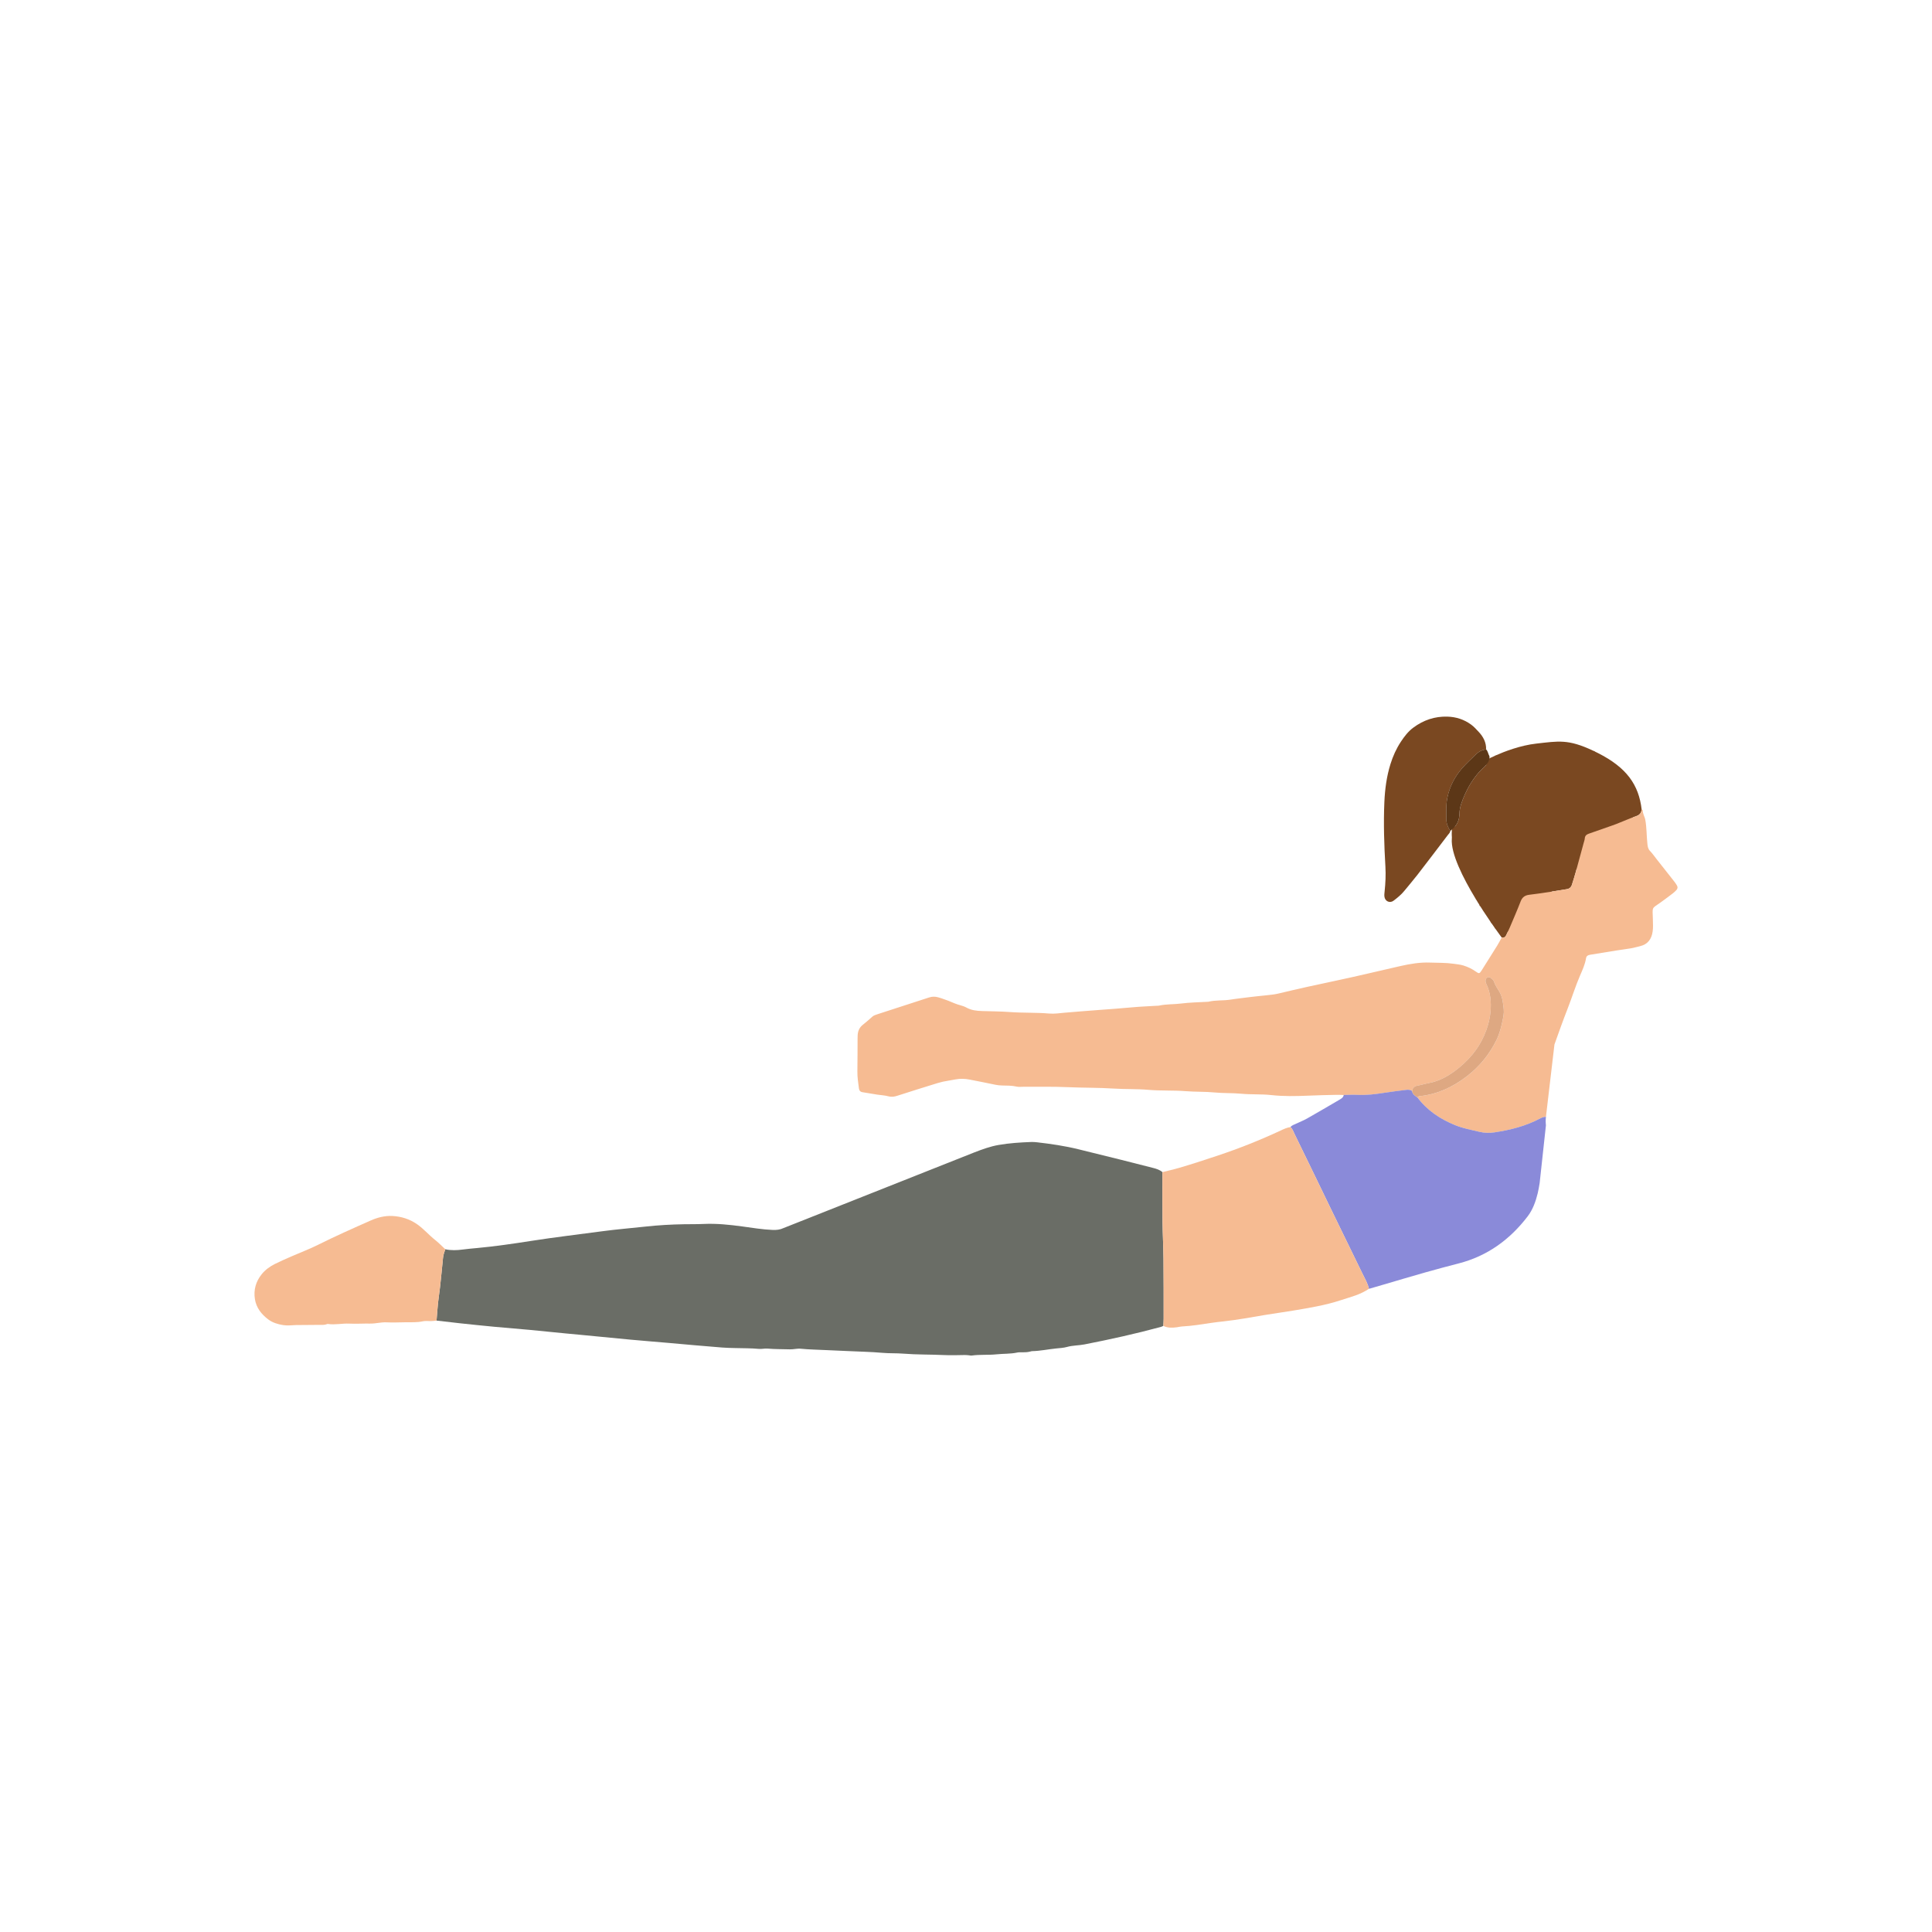
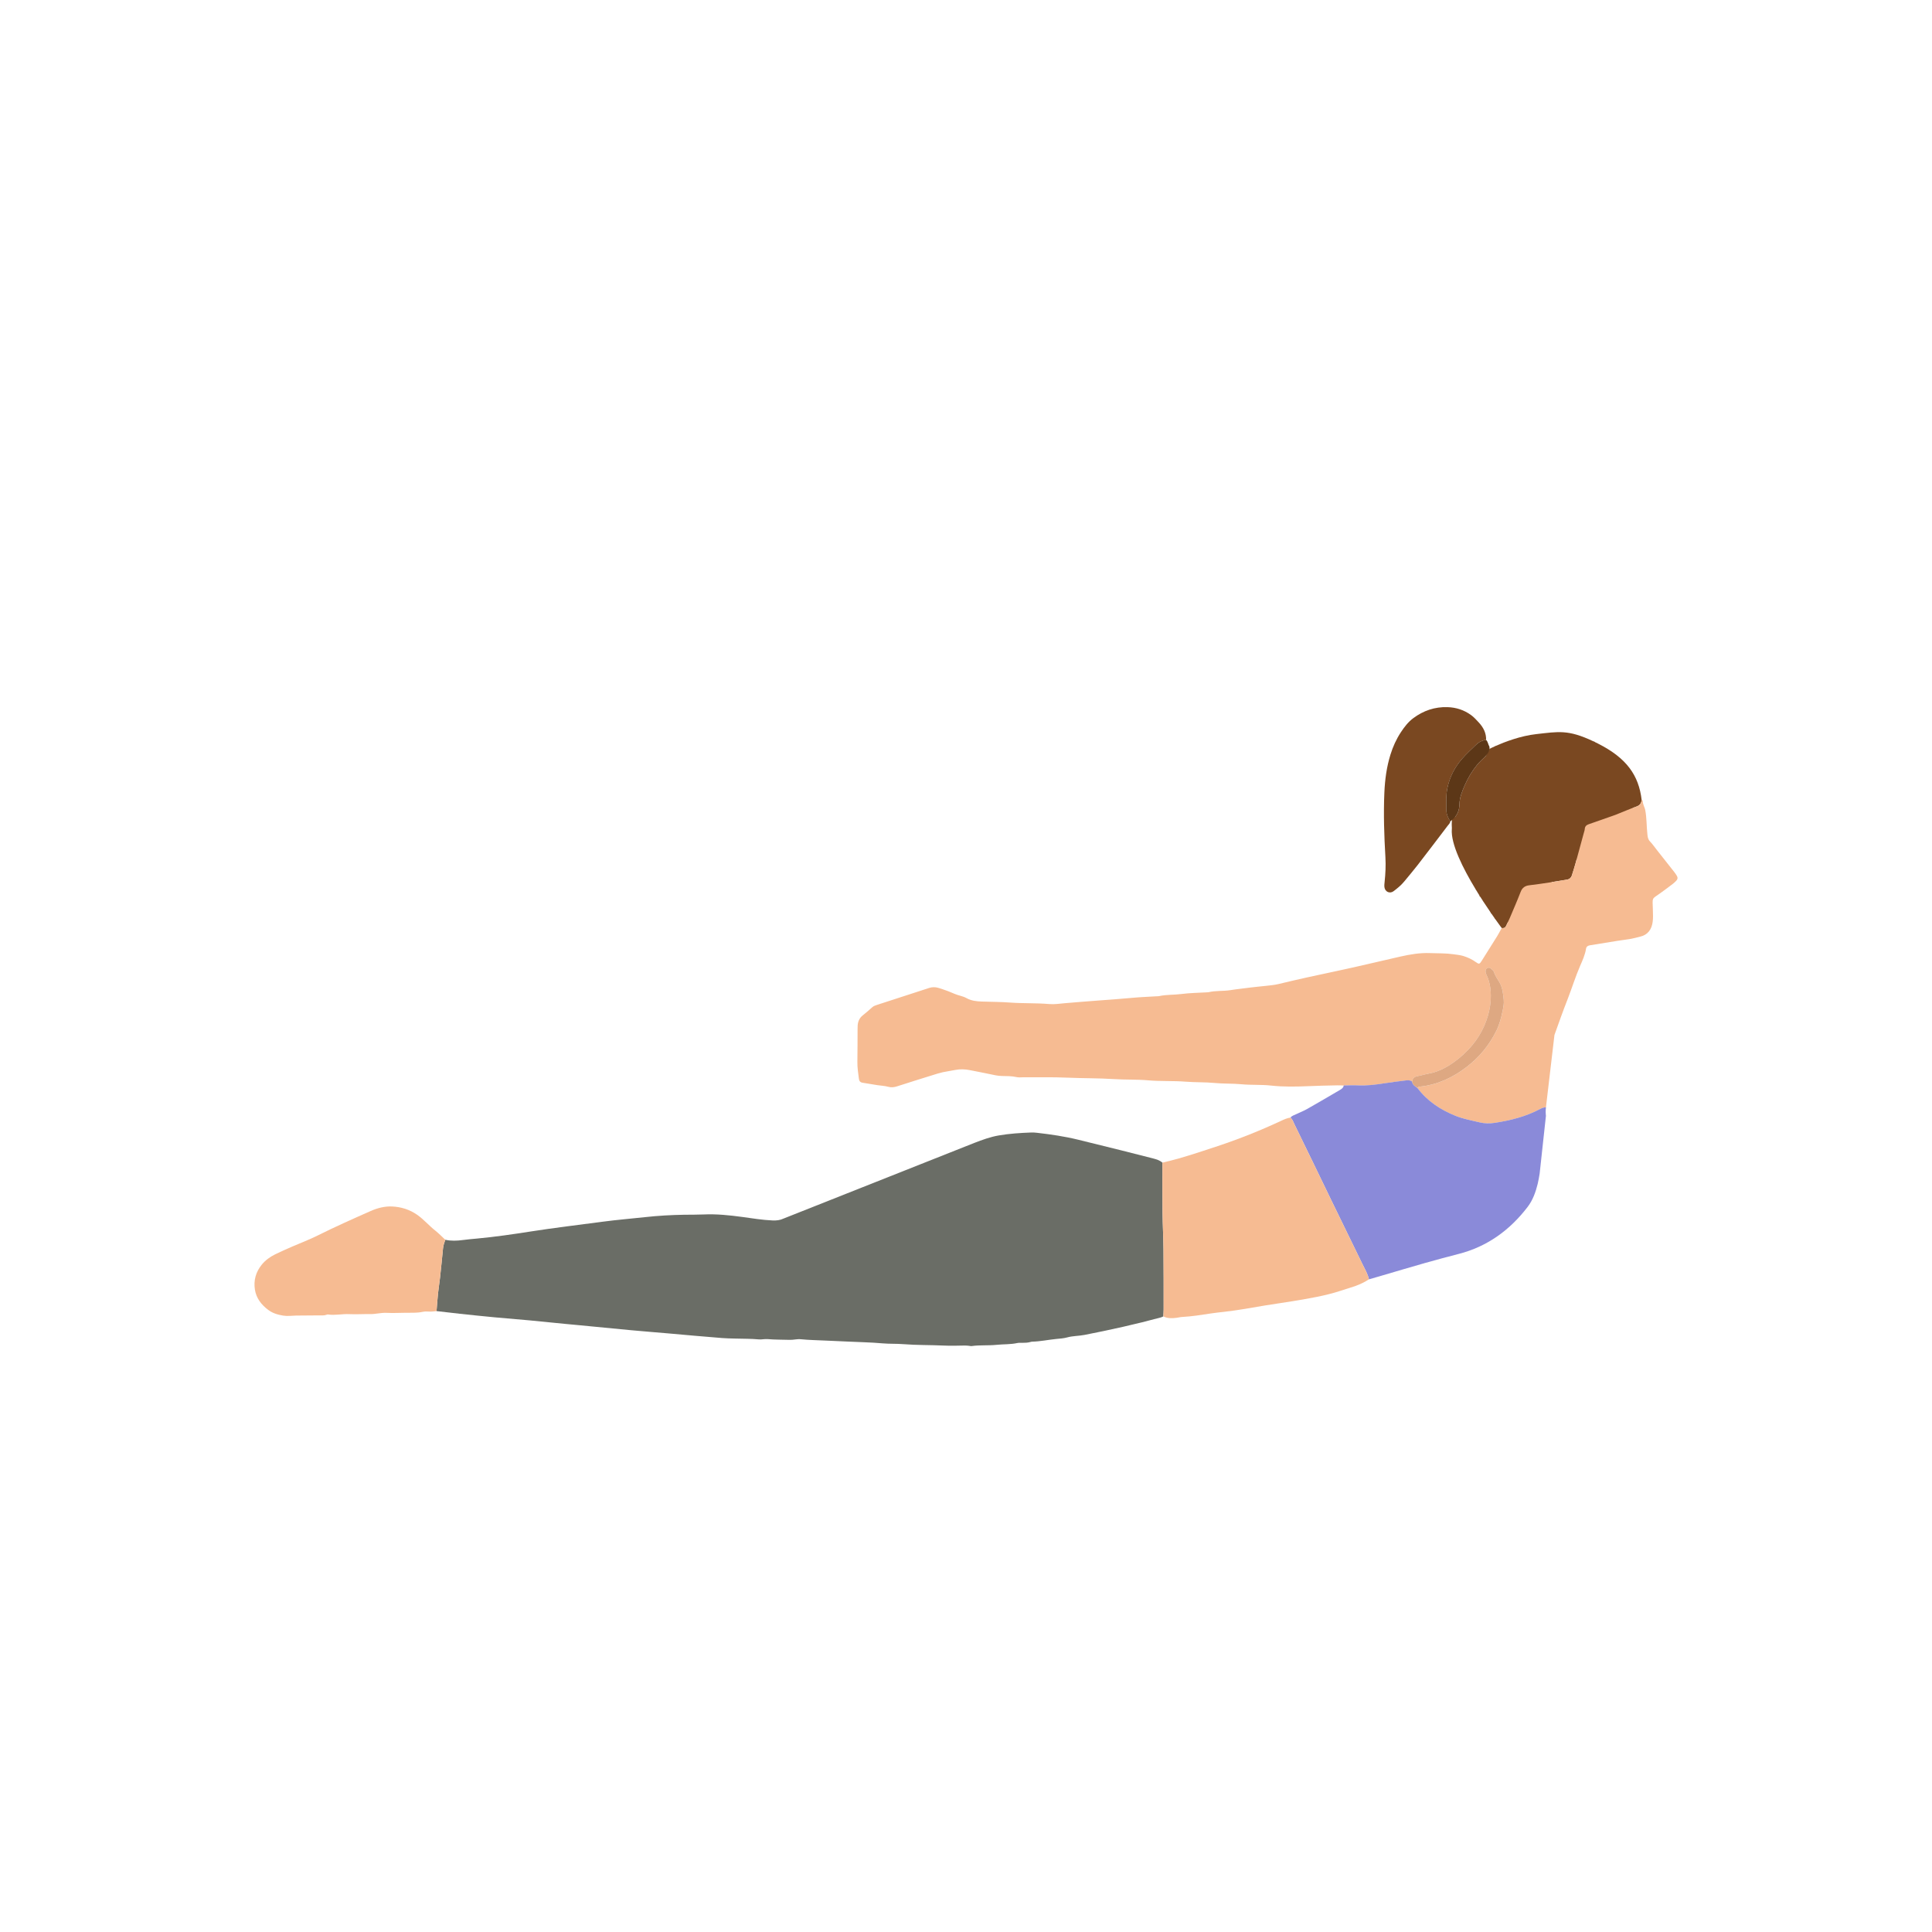
<svg xmlns="http://www.w3.org/2000/svg" width="500" height="500" viewBox="0 0 500 500" fill="none">
-   <path d="M375.733 217.043C375.786 216.366 375.649 216.571 375.744 214.68C375.765 214.257 376.22 214.059 376.64 213.794C377.339 212.916 377.681 211.875 377.702 210.612C377.734 208.863 378.404 207.219 379.102 205.62C379.917 203.758 380.958 202.022 382.239 200.449C382.874 199.666 383.625 198.971 384.348 198.265C384.422 198.195 384.493 198.12 384.56 198.046C385.138 196.928 385.495 196.251 385.495 196.251C385.495 196.251 386.031 195.972 386.938 195.566C386.941 195.556 386.948 195.545 386.952 195.535C387.019 195.513 387.082 195.492 387.149 195.471C389.358 194.497 393.471 192.899 397.602 192.441C403.31 191.806 405.811 191.224 412.249 194.254C412.419 194.321 412.585 194.388 412.754 194.459C412.758 194.476 412.765 194.487 412.768 194.504C413.022 194.628 413.28 194.755 413.548 194.889C420.97 198.632 424.12 203.102 424.861 209.512C424.755 210.355 424.382 210.887 423.5 211.191C423.235 211.283 422.97 211.385 422.706 211.48L408.013 224.91C407.935 225.193 407.857 225.478 407.78 225.761C407.48 226.844 407.145 227.916 406.803 228.989C406.598 229.631 406.157 230.012 405.462 230.114C404.189 230.304 402.922 230.53 401.649 230.728L390.197 241.198C390.053 241.498 389.901 241.798 389.76 242.101C389.531 242.581 389.139 242.715 388.642 242.623C388.642 242.623 387.978 241.745 386.952 240.295C386.938 240.295 386.924 240.292 386.906 240.292C386.86 240.207 386.814 240.126 386.772 240.041C386.532 239.699 386.271 239.325 385.996 238.926C385.971 238.919 385.95 238.912 385.925 238.905C385.84 238.757 385.759 238.605 385.675 238.454C385.17 237.716 384.627 236.908 384.062 236.044C383.95 235.878 383.837 235.716 383.724 235.55C383.724 235.54 383.724 235.533 383.724 235.522C383.516 235.201 383.304 234.873 383.092 234.538C383.043 234.51 382.997 234.485 382.948 234.46C382.909 234.351 382.874 234.238 382.835 234.132C382.715 233.942 382.595 233.748 382.475 233.553C382.45 233.532 382.429 233.511 382.404 233.494C382.408 233.476 382.408 233.465 382.411 233.448C382.274 233.225 382.14 233.007 382.002 232.781C381.988 232.774 381.974 232.767 381.956 232.76C381.935 232.707 381.911 232.654 381.889 232.597C378.612 227.189 375.434 220.861 375.73 217.047L375.733 217.043Z" fill="#7A4821" />
-   <path d="M202.759 317.829C201.877 318.249 200.935 318.348 199.954 318.306C197.301 318.196 194.687 317.755 192.063 317.399C188.764 316.951 185.459 316.605 182.118 316.757C180.428 316.835 178.735 316.803 177.041 316.831C173.655 316.887 170.279 317.081 166.913 317.452C163.272 317.854 159.614 318.143 155.988 318.63C149.789 319.466 143.573 320.186 137.393 321.156C132.771 321.879 128.139 322.557 123.479 322.99C122.244 323.103 121.006 323.209 119.778 323.375C118.261 323.58 116.751 323.64 115.245 323.312C114.973 324.049 114.727 324.783 114.649 325.576C114.409 328.085 114.159 330.589 113.883 333.091C113.732 334.48 113.499 335.86 113.354 337.25C113.199 338.753 113.1 340.259 112.977 341.765C114.991 341.998 117.002 342.245 119.016 342.46C121.98 342.778 124.947 343.088 127.913 343.367C130.997 343.656 134.083 343.893 137.163 344.178C140.243 344.464 143.323 344.789 146.403 345.092C147.634 345.212 148.868 345.318 150.1 345.438C154.464 345.858 158.824 346.299 163.188 346.701C166.433 347.001 169.682 347.255 172.931 347.537C177.585 347.939 182.231 348.391 186.887 348.74C189.071 348.902 191.269 348.87 193.46 348.937C194.416 348.966 195.375 348.987 196.324 349.086C197.114 349.167 197.869 348.948 198.674 349.018C200.572 349.184 202.487 349.145 204.396 349.209C205.345 349.241 206.258 348.955 207.236 349.05C209.412 349.265 211.607 349.294 213.794 349.403C215.582 349.495 217.382 349.551 219.174 349.643C222.253 349.802 225.34 349.84 228.416 350.116C230.205 350.274 232.015 350.179 233.803 350.324C237.289 350.606 240.781 350.521 244.267 350.687C246.059 350.772 247.84 350.712 249.629 350.68C249.964 350.673 250.303 350.708 250.638 350.733C250.917 350.754 251.206 350.849 251.474 350.814C253.605 350.514 255.76 350.722 257.881 350.5C259.673 350.31 261.489 350.423 263.264 350.034C263.698 349.939 264.164 349.982 264.612 349.978C265.289 349.975 265.966 349.96 266.626 349.777C266.788 349.731 266.958 349.678 267.123 349.675C269.215 349.632 271.261 349.188 273.332 348.98C274.288 348.884 275.248 348.839 276.172 348.581C277.65 348.168 279.188 348.221 280.684 347.928C287.323 346.63 293.924 345.17 300.45 343.399C300.666 343.339 300.867 343.226 301.071 343.138C301.099 342.52 301.152 341.903 301.152 341.286C301.149 336.114 301.163 330.939 301.11 325.767C301.078 322.564 300.898 319.364 300.863 316.164C300.814 311.892 300.842 307.62 300.838 303.348C300.133 302.737 299.261 302.476 298.39 302.251C295.61 301.527 292.82 300.825 290.033 300.13C286.371 299.217 282.706 298.314 279.04 297.414C275.53 296.553 271.963 296.035 268.376 295.622C267.871 295.565 267.36 295.527 266.855 295.548C264.04 295.654 261.239 295.83 258.445 296.313C256.251 296.694 254.208 297.449 252.158 298.24" fill="#6A6D66" />
-   <path d="M400.093 289.049C399.507 289.014 399.002 289.24 398.498 289.508C394.826 291.448 390.857 292.443 386.786 293.057C385.512 293.251 384.214 293.233 382.933 292.93C380.806 292.422 378.658 292.041 376.608 291.205C372.731 289.624 369.355 287.409 366.826 284.015C366.974 283.835 367.15 283.712 367.39 283.691C371.944 283.228 375.91 281.383 379.519 278.628C382.849 276.088 385.421 272.949 387.273 269.202C388.052 267.625 388.486 265.942 388.842 264.231C389.051 263.24 389.28 262.249 389.171 261.229C389.001 259.67 388.888 258.104 388.066 256.692C387.562 255.821 386.945 255.017 386.641 254.022C386.525 253.637 386.087 253.323 385.738 253.048C385.262 252.674 384.556 253.034 384.475 253.655C384.429 254.004 384.503 254.322 384.655 254.636C385.77 256.939 385.971 259.409 385.745 261.889C385.597 263.498 385.198 265.096 384.644 266.634C383.279 270.451 380.887 273.584 377.836 276.134C375.465 278.113 372.812 279.761 369.655 280.329C368.72 280.498 367.806 280.794 366.868 280.96C366.028 281.108 365.552 281.535 365.453 282.382C364.966 282.008 364.405 282.008 363.841 282.078C361.947 282.322 360.052 282.541 358.165 282.84C355.893 283.2 353.603 283.479 351.286 283.355C350.111 283.292 348.926 283.373 347.747 283.387C347.183 283.37 346.622 283.334 346.057 283.341C343.525 283.38 340.992 283.458 338.459 283.56C335.315 283.691 332.162 283.754 329.004 283.405C326.439 283.119 323.832 283.303 321.243 283.056C318.95 282.837 316.636 282.953 314.325 282.728C311.863 282.488 309.379 282.597 306.903 282.396C303.65 282.135 300.376 282.332 297.109 282.043C294.196 281.789 291.26 281.916 288.329 281.726C284.286 281.465 280.222 281.532 276.165 281.352C272.334 281.182 268.496 281.281 264.657 281.26C264.149 281.26 263.624 281.331 263.14 281.218C261.86 280.918 260.565 280.957 259.27 280.921C258.706 280.904 258.156 280.851 257.598 280.731C255.4 280.262 253.189 279.842 250.984 279.404C249.752 279.161 248.511 279.112 247.283 279.348C246.676 279.464 246.073 279.584 245.459 279.676C244.517 279.817 243.575 280.018 242.662 280.297C239.162 281.369 235.673 282.474 232.188 283.592C231.422 283.835 230.71 283.945 229.891 283.719C228.977 283.465 228.004 283.44 227.058 283.292C225.781 283.091 224.511 282.855 223.231 282.664C222.624 282.572 222.359 282.227 222.285 281.659C222.105 280.205 221.865 278.766 221.89 277.291C221.936 274.473 221.925 271.65 221.939 268.828C221.939 268.602 221.95 268.376 221.954 268.151C221.968 266.965 222.338 265.96 223.315 265.201C224.158 264.545 224.956 263.829 225.757 263.117C226.109 262.803 226.533 262.665 226.959 262.524C231.461 261.06 235.966 259.613 240.46 258.139C241.243 257.881 242.005 257.881 242.785 258.1C243.11 258.192 243.434 258.291 243.755 258.396C244.877 258.77 245.978 259.19 247.064 259.67C248.038 260.1 249.163 260.231 250.081 260.742C251.372 261.466 252.719 261.61 254.13 261.656C256.551 261.734 258.967 261.737 261.391 261.917C264.756 262.168 268.146 262.009 271.522 262.302C272.867 262.418 274.214 262.206 275.562 262.086C278.419 261.836 281.28 261.617 284.138 261.399C287.055 261.176 289.973 260.986 292.883 260.707C295.01 260.506 297.152 260.425 299.286 260.294C299.512 260.28 299.745 260.301 299.96 260.252C301.84 259.832 303.77 259.956 305.668 259.712C307.897 259.423 310.159 259.405 312.406 259.268C312.519 259.261 312.635 259.271 312.745 259.247C314.618 258.784 316.555 259.007 318.453 258.7C320.111 258.432 321.793 258.276 323.466 258.044C324.859 257.85 326.263 257.758 327.66 257.592C328.722 257.469 329.798 257.384 330.828 257.133C335.859 255.92 340.914 254.809 345.98 253.747C351.483 252.593 356.948 251.242 362.437 250.011C364.963 249.443 367.51 249.009 370.128 249.115C372.153 249.196 374.177 249.125 376.199 249.422C377.035 249.545 377.871 249.612 378.686 249.859C379.882 250.226 380.99 250.748 382.009 251.485C382.768 252.036 382.919 251.976 383.452 251.133C384.81 248.991 386.161 246.846 387.495 244.691C387.908 244.024 388.257 243.319 388.638 242.631C389.135 242.722 389.527 242.592 389.756 242.109C390.07 241.449 390.405 240.803 390.691 240.133C391.658 237.854 392.649 235.586 393.541 233.275C393.961 232.185 394.667 231.695 395.782 231.564C397.57 231.356 399.352 231.088 401.133 230.82C402.58 230.605 404.015 230.336 405.462 230.121C406.157 230.019 406.598 229.638 406.802 228.996C407.145 227.927 407.48 226.851 407.78 225.768C408.485 223.224 409.17 220.674 409.861 218.127C409.963 217.749 410.111 217.372 410.136 216.987C410.182 216.317 410.57 215.975 411.138 215.774C412.838 215.174 414.542 214.581 416.246 213.985C416.938 213.742 417.633 213.512 418.31 213.248C420.039 212.567 421.743 211.805 423.496 211.202C424.378 210.898 424.752 210.366 424.858 209.522C424.96 209.561 425.15 209.604 425.147 209.635C425.083 210.556 425.644 211.315 425.803 212.182C426.181 214.239 426.114 216.328 426.346 218.391C426.424 219.083 426.495 219.679 427.017 220.222C427.676 220.91 428.223 221.707 428.816 222.455C430.315 224.353 431.818 226.248 433.31 228.153C433.554 228.46 433.769 228.791 433.973 229.126C434.245 229.567 434.192 229.994 433.836 230.361C433.564 230.643 433.282 230.929 432.972 231.165C431.896 231.984 430.82 232.799 429.719 233.582C427.394 235.236 427.659 234.559 427.761 237.882C427.786 239.216 427.849 239.999 427.708 241.04C427.443 242.991 426.47 244.398 424.438 244.871C423.672 245.047 422.917 245.28 422.145 245.414C420.928 245.626 419.7 245.767 418.483 245.961C416.155 246.331 413.83 246.726 411.501 247.093C410.937 247.182 410.556 247.414 410.461 248.011C410.21 249.584 409.54 251.034 408.919 252.463C407.709 255.25 406.827 258.153 405.723 260.979C404.516 264.066 403.398 267.184 402.29 270.31L400.086 289.067" fill="#F6BB92" />
-   <path d="M400.085 291.229C400.008 290.502 399.99 289.775 400.096 289.045C399.51 289.01 399.006 289.236 398.501 289.504C394.829 291.444 390.86 292.439 386.789 293.053C385.515 293.247 384.217 293.229 382.937 292.926C380.809 292.418 378.661 292.037 376.611 291.201C372.734 289.62 369.358 287.405 366.829 284.011C366.24 283.577 365.559 283.214 365.463 282.367C364.977 281.993 364.416 281.993 363.851 282.064C361.957 282.307 360.062 282.526 358.175 282.826C355.903 283.185 353.614 283.464 351.296 283.341C350.121 283.277 348.936 283.358 347.757 283.372C347.666 284.011 347.172 284.304 346.689 284.586C343.891 286.223 341.094 287.867 338.275 289.465C337.354 289.987 336.352 290.368 335.396 290.83C334.899 291.074 334.331 291.204 333.974 291.687C334.514 292.146 334.705 292.813 334.997 293.412C336.684 296.849 338.352 300.292 340.021 303.735C341.492 306.772 342.953 309.817 344.431 312.851C347.14 318.414 349.867 323.963 352.562 329.533C353.197 330.842 353.966 332.102 354.284 333.552C355.473 333.206 356.662 332.864 357.85 332.514C361.526 331.438 365.195 330.338 368.882 329.294C371.75 328.479 374.632 327.713 377.521 326.969C384.926 325.06 390.736 320.823 395.337 314.823C396.698 313.048 397.429 310.967 397.958 308.822C398.173 307.947 398.311 307.054 398.462 306.165" fill="#8A8AD9" />
-   <path d="M354.277 333.552C353.96 332.102 353.187 330.846 352.556 329.534C349.861 323.963 347.134 318.414 344.424 312.851C342.946 309.817 341.489 306.772 340.015 303.735C338.346 300.292 336.677 296.849 334.991 293.413C334.698 292.813 334.504 292.146 333.968 291.688C333.061 291.807 332.25 292.199 331.435 292.58C326.136 295.049 320.721 297.208 315.172 299.057C311.817 300.175 308.462 301.283 305.068 302.267C303.671 302.673 302.246 302.987 300.838 303.347C300.842 307.619 300.814 311.891 300.863 316.163C300.898 319.367 301.078 322.566 301.11 325.766C301.163 330.938 301.149 336.113 301.152 341.285C301.152 341.902 301.1 342.519 301.071 343.137C302.179 343.705 303.354 343.648 304.539 343.5C304.984 343.444 305.421 343.313 305.866 343.292C308.448 343.154 310.995 342.742 313.546 342.354C314.6 342.195 315.662 342.082 316.717 341.965C320.344 341.567 323.924 340.893 327.519 340.29C329.897 339.891 332.289 339.584 334.666 339.182C338.815 338.48 342.971 337.82 346.985 336.494C348.266 336.071 349.557 335.704 350.831 335.249C352.055 334.811 353.198 334.257 354.277 333.548V333.552Z" fill="#F6BB92" />
-   <path d="M112.977 341.768C113.1 340.262 113.199 338.756 113.354 337.253C113.499 335.863 113.732 334.483 113.883 333.093C114.159 330.592 114.409 328.084 114.649 325.579C114.723 324.786 114.973 324.048 115.245 323.314C114.384 322.517 113.569 321.66 112.649 320.933C111.015 319.646 109.668 318.037 107.953 316.837C106.002 315.472 103.787 314.798 101.487 314.693C99.599 314.608 97.723 315.07 95.934 315.864C91.351 317.892 86.776 319.924 82.292 322.164C80.133 323.244 77.858 324.094 75.642 325.064C74.146 325.72 72.647 326.362 71.187 327.089C69.871 327.745 68.668 328.603 67.74 329.753C66.216 331.637 65.588 333.827 65.973 336.223C66.329 338.449 67.634 340.114 69.405 341.451C70.566 342.326 71.875 342.703 73.289 342.936C74.418 343.119 75.508 342.947 76.616 342.925C78.644 342.89 80.673 342.89 82.701 342.876C83.319 342.873 83.943 342.943 84.539 342.703C84.642 342.661 84.765 342.622 84.867 342.64C86.712 342.922 88.547 342.46 90.395 342.551C92.195 342.64 94.001 342.506 95.803 342.541C97.218 342.569 98.58 342.156 100.002 342.22C101.631 342.294 103.268 342.23 104.905 342.202C106.419 342.178 107.936 342.283 109.445 341.948C110.144 341.793 110.906 341.92 111.636 341.892C112.084 341.878 112.529 341.818 112.977 341.775V341.768Z" fill="#F6BB92" />
-   <path d="M384.605 193.954C384.655 192.148 383.879 190.684 382.686 189.407C382.072 188.747 381.473 188.077 380.739 187.537C378.908 186.197 376.865 185.533 374.6 185.463C371.313 185.364 368.399 186.359 365.774 188.303C364.437 189.294 363.442 190.596 362.546 191.957C361.364 193.75 360.489 195.69 359.847 197.757C358.852 200.96 358.422 204.224 358.274 207.564C358.027 213.149 358.221 218.719 358.542 224.29C358.665 226.438 358.563 228.569 358.337 230.7C358.291 231.144 358.232 231.606 358.288 232.044C358.443 233.271 359.696 233.836 360.676 233.084C361.657 232.333 362.624 231.553 363.414 230.583C364.55 229.183 365.735 227.821 366.836 226.396C369.457 223.009 372.043 219.598 374.636 216.186C374.904 215.833 375.264 215.53 375.345 215.057C374.71 214.112 374.308 213.057 374.304 211.928C374.297 210.087 374.198 208.249 374.586 206.404C375.19 203.522 376.495 201.024 378.389 198.837C379.49 197.567 380.746 196.427 381.952 195.252C382.69 194.536 383.554 194.039 384.612 193.954H384.605Z" fill="#7A4821" />
-   <path d="M384.606 193.954C383.551 194.038 382.683 194.536 381.946 195.252C380.739 196.427 379.483 197.566 378.383 198.836C376.485 201.023 375.179 203.521 374.58 206.403C374.195 208.248 374.294 210.086 374.297 211.928C374.297 213.057 374.703 214.108 375.338 215.057C375.472 214.93 375.61 214.806 375.744 214.679C377.056 213.639 377.67 212.33 377.702 210.612C377.733 208.862 378.404 207.218 379.102 205.62C379.917 203.757 380.958 202.022 382.238 200.448C382.873 199.665 383.625 198.97 384.348 198.265C384.93 197.697 385.357 197.062 385.498 196.25C385.484 196.06 385.47 195.869 385.456 195.679C385.117 195.128 385.099 194.423 384.606 193.95V193.954Z" fill="#5C3717" />
-   <path d="M365.457 282.367C365.552 283.214 366.233 283.574 366.822 284.011C366.97 283.831 367.147 283.708 367.387 283.687C371.941 283.225 375.906 281.38 379.515 278.624C382.845 276.084 385.417 272.945 387.269 269.198C388.049 267.621 388.483 265.939 388.839 264.228C389.047 263.236 389.276 262.245 389.167 261.225C388.998 259.666 388.885 258.1 388.063 256.689C387.558 255.817 386.941 255.013 386.638 254.018C386.521 253.634 386.084 253.32 385.735 253.044C385.258 252.671 384.553 253.03 384.472 253.651C384.426 254.001 384.5 254.318 384.652 254.632C385.766 256.936 385.967 259.405 385.742 261.885C385.593 263.494 385.195 265.092 384.641 266.63C383.276 270.447 380.884 273.58 377.832 276.13C375.462 278.109 372.809 279.757 369.651 280.325C368.717 280.494 367.803 280.791 366.864 280.956C366.025 281.104 365.549 281.531 365.45 282.378L365.457 282.367Z" fill="#DEA882" />
+   <path d="M375.733 214.587C375.786 213.91 375.649 214.115 375.744 212.224C375.765 211.8 376.22 211.603 376.64 211.338C377.339 210.46 377.681 209.419 377.702 208.156C377.734 206.406 378.404 204.763 379.102 203.164C379.917 201.302 380.958 199.566 382.239 197.993C382.874 197.21 383.625 196.515 384.348 195.809C384.422 195.738 384.493 195.664 384.56 195.59C385.138 194.472 385.495 193.795 385.495 193.795C385.495 193.795 386.031 193.516 386.938 193.11C386.941 193.1 386.948 193.089 386.952 193.079C387.019 193.057 387.082 193.036 387.149 193.015C389.358 192.041 393.471 190.443 397.602 189.985C403.31 189.35 405.811 188.768 412.249 191.798C412.419 191.865 412.585 191.932 412.754 192.003C412.758 192.02 412.765 192.031 412.768 192.048C413.022 192.172 413.28 192.299 413.548 192.433C420.97 196.176 424.12 200.646 424.861 207.056C424.755 207.899 424.382 208.431 423.5 208.735C423.235 208.827 422.97 208.929 422.706 209.024L408.013 222.454C407.935 222.737 407.857 223.022 407.78 223.305C407.48 224.388 407.145 225.46 406.803 226.532C406.598 227.175 406.157 227.556 405.462 227.658C404.189 227.848 402.922 228.074 401.649 228.272L390.197 238.742C390.053 239.042 389.901 239.342 389.76 239.645C389.531 240.125 389.139 240.259 388.642 240.167C388.642 240.167 387.978 239.289 386.952 237.839C386.938 237.839 386.924 237.836 386.906 237.836C386.86 237.751 386.814 237.67 386.772 237.585C386.532 237.243 386.271 236.869 385.996 236.47C385.971 236.463 385.95 236.456 385.925 236.449C385.84 236.301 385.759 236.149 385.675 235.998C385.17 235.26 384.627 234.452 384.062 233.588C383.95 233.422 383.837 233.26 383.724 233.094C383.724 233.084 383.724 233.077 383.724 233.066C383.516 232.745 383.304 232.417 383.092 232.082C383.043 232.053 382.997 232.029 382.948 232.004C382.909 231.895 382.874 231.782 382.835 231.676C382.715 231.486 382.595 231.291 382.475 231.097C382.45 231.076 382.429 231.055 382.404 231.037C382.408 231.02 382.408 231.009 382.411 230.992C382.274 230.769 382.14 230.551 382.002 230.325C381.988 230.318 381.974 230.311 381.956 230.304C381.935 230.251 381.911 230.198 381.889 230.141C378.612 224.733 375.434 218.404 375.73 214.591L375.733 214.587Z" fill="#7A4821" />
+   <path d="M202.759 315.373C201.877 315.793 200.935 315.892 199.954 315.85C197.301 315.74 194.687 315.299 192.063 314.943C188.764 314.495 185.459 314.149 182.118 314.301C180.428 314.378 178.735 314.347 177.041 314.375C173.655 314.431 170.279 314.625 166.913 314.996C163.272 315.398 159.614 315.687 155.988 316.174C149.789 317.01 143.573 317.73 137.393 318.7C132.771 319.423 128.139 320.101 123.479 320.534C122.244 320.647 121.006 320.753 119.778 320.919C118.261 321.124 116.751 321.184 115.245 320.855C114.973 321.593 114.727 322.327 114.649 323.12C114.409 325.629 114.159 328.133 113.883 330.634C113.732 332.024 113.499 333.404 113.354 334.794C113.199 336.297 113.1 337.803 112.977 339.309C114.991 339.542 117.002 339.789 119.016 340.004C121.98 340.322 124.947 340.632 127.913 340.911C130.997 341.2 134.083 341.437 137.163 341.722C140.243 342.008 143.323 342.333 146.403 342.636C147.634 342.756 148.868 342.862 150.1 342.982C154.464 343.402 158.824 343.843 163.188 344.245C166.433 344.545 169.682 344.799 172.931 345.081C177.585 345.483 182.231 345.934 186.887 346.284C189.071 346.446 191.269 346.414 193.46 346.481C194.416 346.51 195.375 346.531 196.324 346.629C197.114 346.711 197.869 346.492 198.674 346.562C200.572 346.728 202.487 346.689 204.396 346.753C205.345 346.785 206.258 346.499 207.236 346.594C209.412 346.809 211.607 346.838 213.794 346.947C215.582 347.039 217.382 347.095 219.174 347.187C222.253 347.346 225.34 347.384 228.416 347.66C230.205 347.818 232.015 347.723 233.803 347.868C237.289 348.15 240.781 348.065 244.267 348.231C246.059 348.316 247.84 348.256 249.629 348.224C249.964 348.217 250.303 348.252 250.638 348.277C250.917 348.298 251.206 348.393 251.474 348.358C253.605 348.058 255.76 348.266 257.881 348.044C259.673 347.854 261.489 347.966 263.264 347.578C263.698 347.483 264.164 347.526 264.612 347.522C265.289 347.518 265.966 347.504 266.626 347.321C266.788 347.275 266.958 347.222 267.123 347.219C269.215 347.176 271.261 346.732 273.332 346.524C274.288 346.428 275.248 346.383 276.172 346.125C277.65 345.712 279.188 345.765 280.684 345.472C287.323 344.174 293.924 342.714 300.45 340.943C300.666 340.883 300.867 340.77 301.071 340.682C301.099 340.064 301.152 339.447 301.152 338.83C301.149 333.658 301.163 328.483 301.11 323.311C301.078 320.108 300.898 316.908 300.863 313.708C300.814 309.436 300.842 305.164 300.838 300.892C300.133 300.281 299.261 300.02 298.39 299.795C295.61 299.071 292.82 298.369 290.033 297.674C286.371 296.761 282.706 295.858 279.04 294.958C275.53 294.097 271.963 293.579 268.376 293.166C267.871 293.109 267.36 293.071 266.855 293.092C264.04 293.198 261.239 293.374 258.445 293.857C256.251 294.238 254.208 294.993 252.158 295.784" fill="#6A6D66" />
+   <path d="M400.093 286.593C399.507 286.558 399.002 286.784 398.498 287.052C394.826 288.992 390.857 289.987 386.786 290.601C385.512 290.795 384.214 290.777 382.933 290.474C380.806 289.966 378.658 289.585 376.608 288.749C372.731 287.168 369.355 284.953 366.826 281.559C366.974 281.379 367.15 281.256 367.39 281.235C371.944 280.772 375.91 278.927 379.519 276.172C382.849 273.632 385.421 270.492 387.273 266.746C388.052 265.169 388.486 263.486 388.842 261.775C389.051 260.784 389.28 259.793 389.171 258.773C389.001 257.214 388.888 255.648 388.066 254.236C387.562 253.365 386.945 252.561 386.641 251.566C386.525 251.181 386.087 250.867 385.738 250.592C385.262 250.218 384.556 250.578 384.475 251.199C384.429 251.548 384.503 251.866 384.655 252.18C385.77 254.483 385.971 256.953 385.745 259.433C385.597 261.042 385.198 262.64 384.644 264.178C383.279 267.995 380.887 271.127 377.836 273.678C375.465 275.657 372.812 277.305 369.655 277.873C368.72 278.042 367.806 278.338 366.868 278.504C366.028 278.652 365.552 279.079 365.453 279.926C364.966 279.552 364.406 279.552 363.841 279.622C361.947 279.866 360.052 280.084 358.165 280.384C355.893 280.744 353.603 281.023 351.286 280.899C350.111 280.836 348.926 280.917 347.747 280.931C347.183 280.914 346.622 280.878 346.057 280.885C343.525 280.924 340.992 281.002 338.459 281.104C335.315 281.235 332.162 281.298 329.004 280.949C326.439 280.663 323.832 280.846 321.243 280.6C318.95 280.381 316.636 280.497 314.325 280.271C311.863 280.032 309.379 280.141 306.903 279.94C303.65 279.679 300.376 279.876 297.109 279.587C294.196 279.333 291.26 279.46 288.329 279.27C284.286 279.009 280.222 279.076 276.165 278.896C272.334 278.726 268.496 278.825 264.657 278.804C264.149 278.804 263.624 278.874 263.14 278.762C261.86 278.462 260.565 278.501 259.27 278.465C258.706 278.448 258.156 278.395 257.598 278.275C255.4 277.806 253.189 277.386 250.984 276.948C249.752 276.705 248.511 276.655 247.283 276.892C246.676 277.008 246.073 277.128 245.459 277.22C244.517 277.361 243.575 277.562 242.662 277.841C239.162 278.913 235.673 280.017 232.188 281.136C231.422 281.379 230.71 281.489 229.891 281.263C228.977 281.009 228.004 280.984 227.058 280.836C225.781 280.635 224.511 280.398 223.231 280.208C222.624 280.116 222.359 279.771 222.285 279.203C222.105 277.749 221.865 276.31 221.89 274.835C221.936 272.016 221.925 269.194 221.939 266.372C221.939 266.146 221.95 265.92 221.954 265.695C221.968 264.509 222.338 263.504 223.315 262.745C224.158 262.089 224.956 261.373 225.757 260.661C226.109 260.347 226.533 260.209 226.959 260.068C231.461 258.604 235.966 257.157 240.46 255.683C241.243 255.425 242.005 255.425 242.785 255.644C243.11 255.736 243.434 255.835 243.755 255.94C244.877 256.314 245.978 256.734 247.064 257.214C248.038 257.644 249.163 257.775 250.081 258.286C251.372 259.01 252.719 259.154 254.13 259.2C256.551 259.278 258.967 259.281 261.391 259.461C264.756 259.712 268.146 259.553 271.522 259.846C272.867 259.962 274.214 259.75 275.562 259.63C278.419 259.38 281.28 259.161 284.138 258.942C287.055 258.72 289.973 258.53 292.883 258.251C295.01 258.05 297.152 257.969 299.286 257.838C299.512 257.824 299.745 257.845 299.96 257.796C301.84 257.376 303.77 257.5 305.668 257.256C307.897 256.967 310.159 256.949 312.406 256.812C312.519 256.805 312.635 256.815 312.745 256.791C314.618 256.328 316.555 256.551 318.453 256.244C320.111 255.976 321.793 255.82 323.466 255.588C324.859 255.394 326.263 255.302 327.66 255.136C328.722 255.013 329.798 254.928 330.828 254.677C335.859 253.464 340.914 252.353 345.98 251.291C351.483 250.137 356.948 248.786 362.437 247.555C364.963 246.987 367.51 246.553 370.128 246.659C372.153 246.74 374.177 246.669 376.199 246.966C377.035 247.089 377.871 247.156 378.686 247.403C379.882 247.77 380.99 248.292 382.009 249.029C382.768 249.58 382.919 249.52 383.452 248.677C384.81 246.535 386.161 244.39 387.495 242.235C387.908 241.568 388.257 240.863 388.638 240.175C389.135 240.266 389.527 240.136 389.756 239.653C390.07 238.993 390.405 238.347 390.691 237.677C391.658 235.398 392.649 233.13 393.541 230.819C393.961 229.729 394.667 229.239 395.782 229.108C397.57 228.9 399.352 228.632 401.133 228.364C402.58 228.148 404.015 227.88 405.462 227.665C406.157 227.563 406.598 227.182 406.802 226.54C407.145 225.471 407.48 224.395 407.78 223.312C408.485 220.768 409.17 218.218 409.861 215.671C409.963 215.293 410.111 214.916 410.136 214.531C410.182 213.861 410.57 213.519 411.138 213.318C412.838 212.718 414.542 212.125 416.246 211.529C416.938 211.286 417.633 211.056 418.31 210.792C420.039 210.111 421.743 209.349 423.496 208.746C424.378 208.442 424.752 207.91 424.858 207.066C424.96 207.105 425.15 207.148 425.147 207.179C425.083 208.1 425.644 208.859 425.803 209.726C426.181 211.783 426.114 213.872 426.346 215.935C426.424 216.627 426.495 217.223 427.017 217.766C427.676 218.454 428.223 219.251 428.816 219.999C430.315 221.897 431.818 223.792 433.31 225.697C433.554 226.004 433.769 226.335 433.973 226.67C434.245 227.111 434.192 227.538 433.836 227.905C433.564 228.187 433.282 228.473 432.972 228.709C431.896 229.528 430.82 230.343 429.719 231.126C427.394 232.78 427.659 232.103 427.761 235.426C427.786 236.76 427.849 237.543 427.708 238.584C427.443 240.535 426.47 241.942 424.438 242.415C423.672 242.591 422.917 242.824 422.145 242.958C420.928 243.17 419.7 243.311 418.483 243.505C416.155 243.875 413.83 244.27 411.501 244.637C410.937 244.726 410.556 244.958 410.461 245.555C410.21 247.128 409.54 248.578 408.919 250.007C407.709 252.794 406.827 255.697 405.723 258.523C404.516 261.61 403.398 264.728 402.29 267.854L400.086 286.611" fill="#F6BB92" />
+   <path d="M400.085 288.773C400.008 288.046 399.99 287.319 400.096 286.589C399.51 286.554 399.006 286.78 398.501 287.048C394.829 288.988 390.86 289.983 386.789 290.597C385.515 290.791 384.217 290.773 382.937 290.47C380.809 289.962 378.661 289.581 376.611 288.745C372.734 287.164 369.358 284.949 366.829 281.555C366.24 281.121 365.559 280.758 365.463 279.911C364.977 279.537 364.416 279.537 363.851 279.608C361.957 279.851 360.062 280.07 358.175 280.37C355.903 280.729 353.614 281.008 351.296 280.885C350.121 280.821 348.936 280.902 347.757 280.916C347.666 281.555 347.172 281.848 346.689 282.13C343.891 283.767 341.094 285.411 338.275 287.009C337.354 287.531 336.352 287.912 335.396 288.374C334.899 288.618 334.331 288.748 333.974 289.231C334.514 289.69 334.705 290.357 334.997 290.956C336.684 294.392 338.352 297.836 340.021 301.279C341.492 304.316 342.953 307.361 344.431 310.395C347.14 315.958 349.867 321.507 352.562 327.077C353.197 328.386 353.966 329.646 354.284 331.096C355.473 330.75 356.662 330.408 357.85 330.058C361.526 328.982 365.195 327.882 368.882 326.838C371.75 326.023 374.632 325.257 377.521 324.513C384.926 322.604 390.736 318.367 395.337 312.367C396.698 310.592 397.429 308.511 397.958 306.366C398.173 305.491 398.311 304.598 398.462 303.709" fill="#8A8AD9" />
+   <path d="M354.277 331.096C353.96 329.646 353.187 328.39 352.556 327.078C349.861 321.507 347.134 315.958 344.424 310.395C342.946 307.361 341.489 304.316 340.015 301.279C338.346 297.836 336.677 294.393 334.991 290.957C334.698 290.357 334.504 289.69 333.968 289.231C333.061 289.351 332.25 289.743 331.435 290.124C326.136 292.593 320.721 294.752 315.172 296.601C311.817 297.719 308.462 298.827 305.068 299.811C303.671 300.217 302.246 300.531 300.838 300.891C300.842 305.163 300.814 309.435 300.863 313.707C300.898 316.91 301.078 320.11 301.11 323.31C301.163 328.482 301.149 333.657 301.152 338.829C301.152 339.446 301.1 340.063 301.071 340.681C302.179 341.249 303.354 341.192 304.539 341.044C304.984 340.988 305.421 340.857 305.866 340.836C308.448 340.698 310.995 340.286 313.546 339.897C314.6 339.739 315.662 339.626 316.717 339.509C320.344 339.111 323.924 338.437 327.519 337.834C329.897 337.435 332.289 337.128 334.666 336.726C338.815 336.024 342.971 335.364 346.985 334.038C348.266 333.615 349.557 333.248 350.831 332.793C352.055 332.355 353.198 331.801 354.277 331.092V331.096Z" fill="#F6BB92" />
+   <path d="M112.977 339.312C113.1 337.806 113.199 336.3 113.354 334.797C113.499 333.407 113.732 332.027 113.883 330.637C114.159 328.136 114.409 325.628 114.649 323.123C114.723 322.33 114.973 321.592 115.245 320.858C114.384 320.061 113.569 319.204 112.649 318.477C111.015 317.19 109.668 315.581 107.953 314.381C106.002 313.016 103.787 312.342 101.487 312.236C99.599 312.152 97.723 312.614 95.934 313.408C91.351 315.436 86.776 317.468 82.292 319.708C80.133 320.788 77.858 321.638 75.642 322.608C74.146 323.264 72.647 323.906 71.187 324.633C69.871 325.289 68.668 326.147 67.74 327.297C66.216 329.18 65.588 331.371 65.973 333.767C66.329 335.993 67.634 337.658 69.405 338.995C70.566 339.87 71.875 340.247 73.289 340.48C74.418 340.663 75.508 340.491 76.616 340.469C78.644 340.434 80.673 340.434 82.701 340.42C83.319 340.416 83.943 340.487 84.539 340.247C84.642 340.205 84.765 340.166 84.867 340.184C86.712 340.466 88.547 340.004 90.395 340.095C92.195 340.184 94.001 340.05 95.803 340.085C97.218 340.113 98.58 339.7 100.002 339.764C101.631 339.838 103.268 339.774 104.905 339.746C106.419 339.721 107.936 339.827 109.445 339.492C110.144 339.337 110.906 339.464 111.636 339.436C112.084 339.422 112.529 339.362 112.977 339.319V339.312Z" fill="#F6BB92" />
+   <path d="M384.605 191.498C384.655 189.692 383.879 188.228 382.686 186.951C382.072 186.291 381.473 185.621 380.739 185.081C378.908 183.74 376.865 183.077 374.6 183.007C371.313 182.908 368.399 183.903 365.774 185.847C364.437 186.838 363.442 188.14 362.546 189.501C361.364 191.293 360.489 193.234 359.847 195.301C358.852 198.504 358.422 201.767 358.274 205.108C358.027 210.693 358.221 216.263 358.542 221.834C358.665 223.982 358.563 226.113 358.337 228.244C358.292 228.688 358.232 229.15 358.288 229.588C358.443 230.815 359.696 231.38 360.676 230.628C361.657 229.877 362.624 229.097 363.414 228.127C364.55 226.727 365.735 225.365 366.836 223.94C369.457 220.553 372.043 217.142 374.636 213.73C374.904 213.377 375.264 213.074 375.345 212.601C374.71 211.656 374.308 210.601 374.304 209.472C374.297 207.631 374.198 205.793 374.586 203.948C375.19 201.065 376.495 198.568 378.389 196.381C379.49 195.111 380.746 193.971 381.952 192.796C382.69 192.08 383.554 191.583 384.612 191.498H384.605Z" fill="#7A4821" />
+   <path d="M384.606 191.498C383.551 191.582 382.683 192.08 381.946 192.796C380.739 193.971 379.483 195.11 378.383 196.38C376.485 198.567 375.179 201.065 374.58 203.947C374.195 205.792 374.294 207.63 374.297 209.472C374.297 210.601 374.703 211.652 375.338 212.601C375.472 212.474 375.61 212.35 375.744 212.223C377.056 211.183 377.67 209.874 377.702 208.156C377.733 206.406 378.404 204.762 379.102 203.164C379.917 201.301 380.958 199.566 382.238 197.992C382.873 197.209 383.625 196.514 384.348 195.809C384.93 195.241 385.357 194.606 385.498 193.794C385.484 193.604 385.47 193.413 385.456 193.223C385.117 192.672 385.099 191.967 384.606 191.494V191.498Z" fill="#5C3717" />
+   <path d="M365.457 279.911C365.552 280.758 366.233 281.118 366.822 281.555C366.97 281.375 367.147 281.252 367.387 281.231C371.941 280.769 375.906 278.924 379.515 276.168C382.845 273.628 385.417 270.489 387.269 266.742C388.049 265.165 388.483 263.482 388.839 261.772C389.047 260.78 389.276 259.789 389.167 258.769C388.998 257.21 388.885 255.644 388.063 254.233C387.558 253.361 386.941 252.557 386.638 251.562C386.521 251.178 386.084 250.864 385.735 250.588C385.258 250.214 384.553 250.574 384.472 251.195C384.426 251.544 384.5 251.862 384.652 252.176C385.766 254.48 385.967 256.949 385.742 259.429C385.593 261.038 385.195 262.636 384.641 264.174C383.276 267.991 380.884 271.124 377.832 273.674C375.462 275.653 372.809 277.301 369.651 277.869C368.717 278.038 367.803 278.334 366.864 278.5C366.025 278.648 365.549 279.075 365.45 279.922L365.457 279.911Z" fill="#DEA882" />
</svg>
